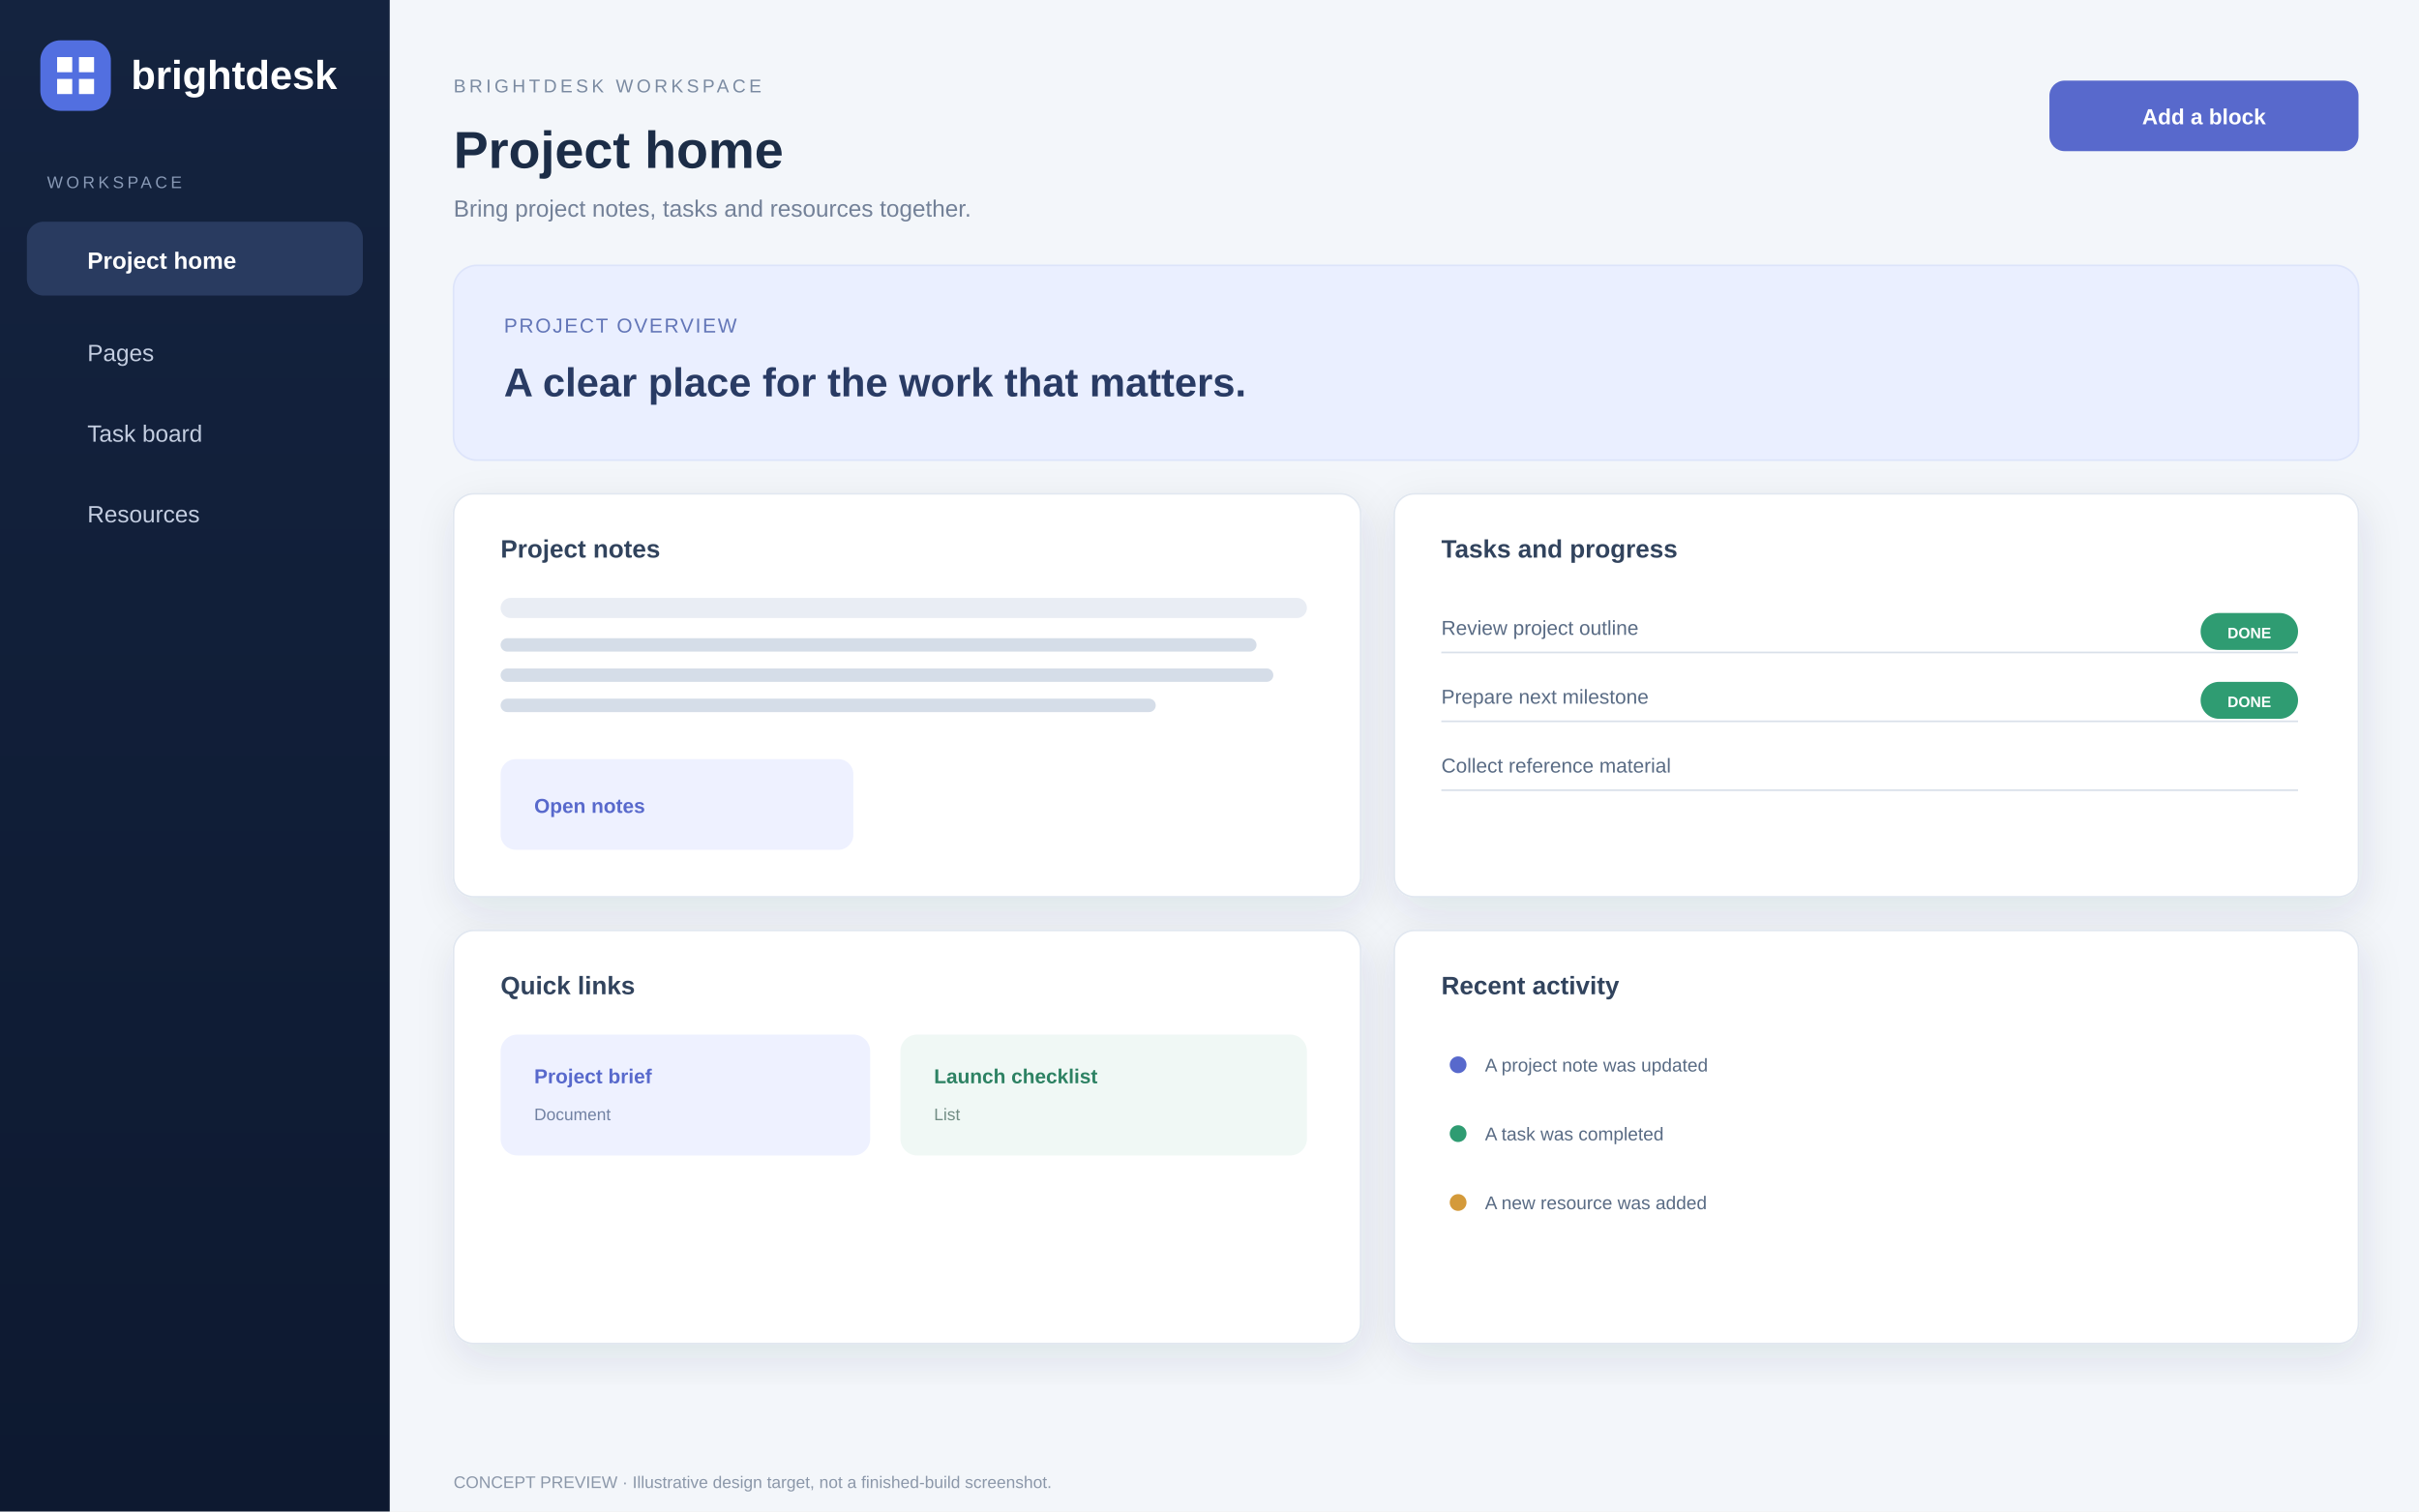
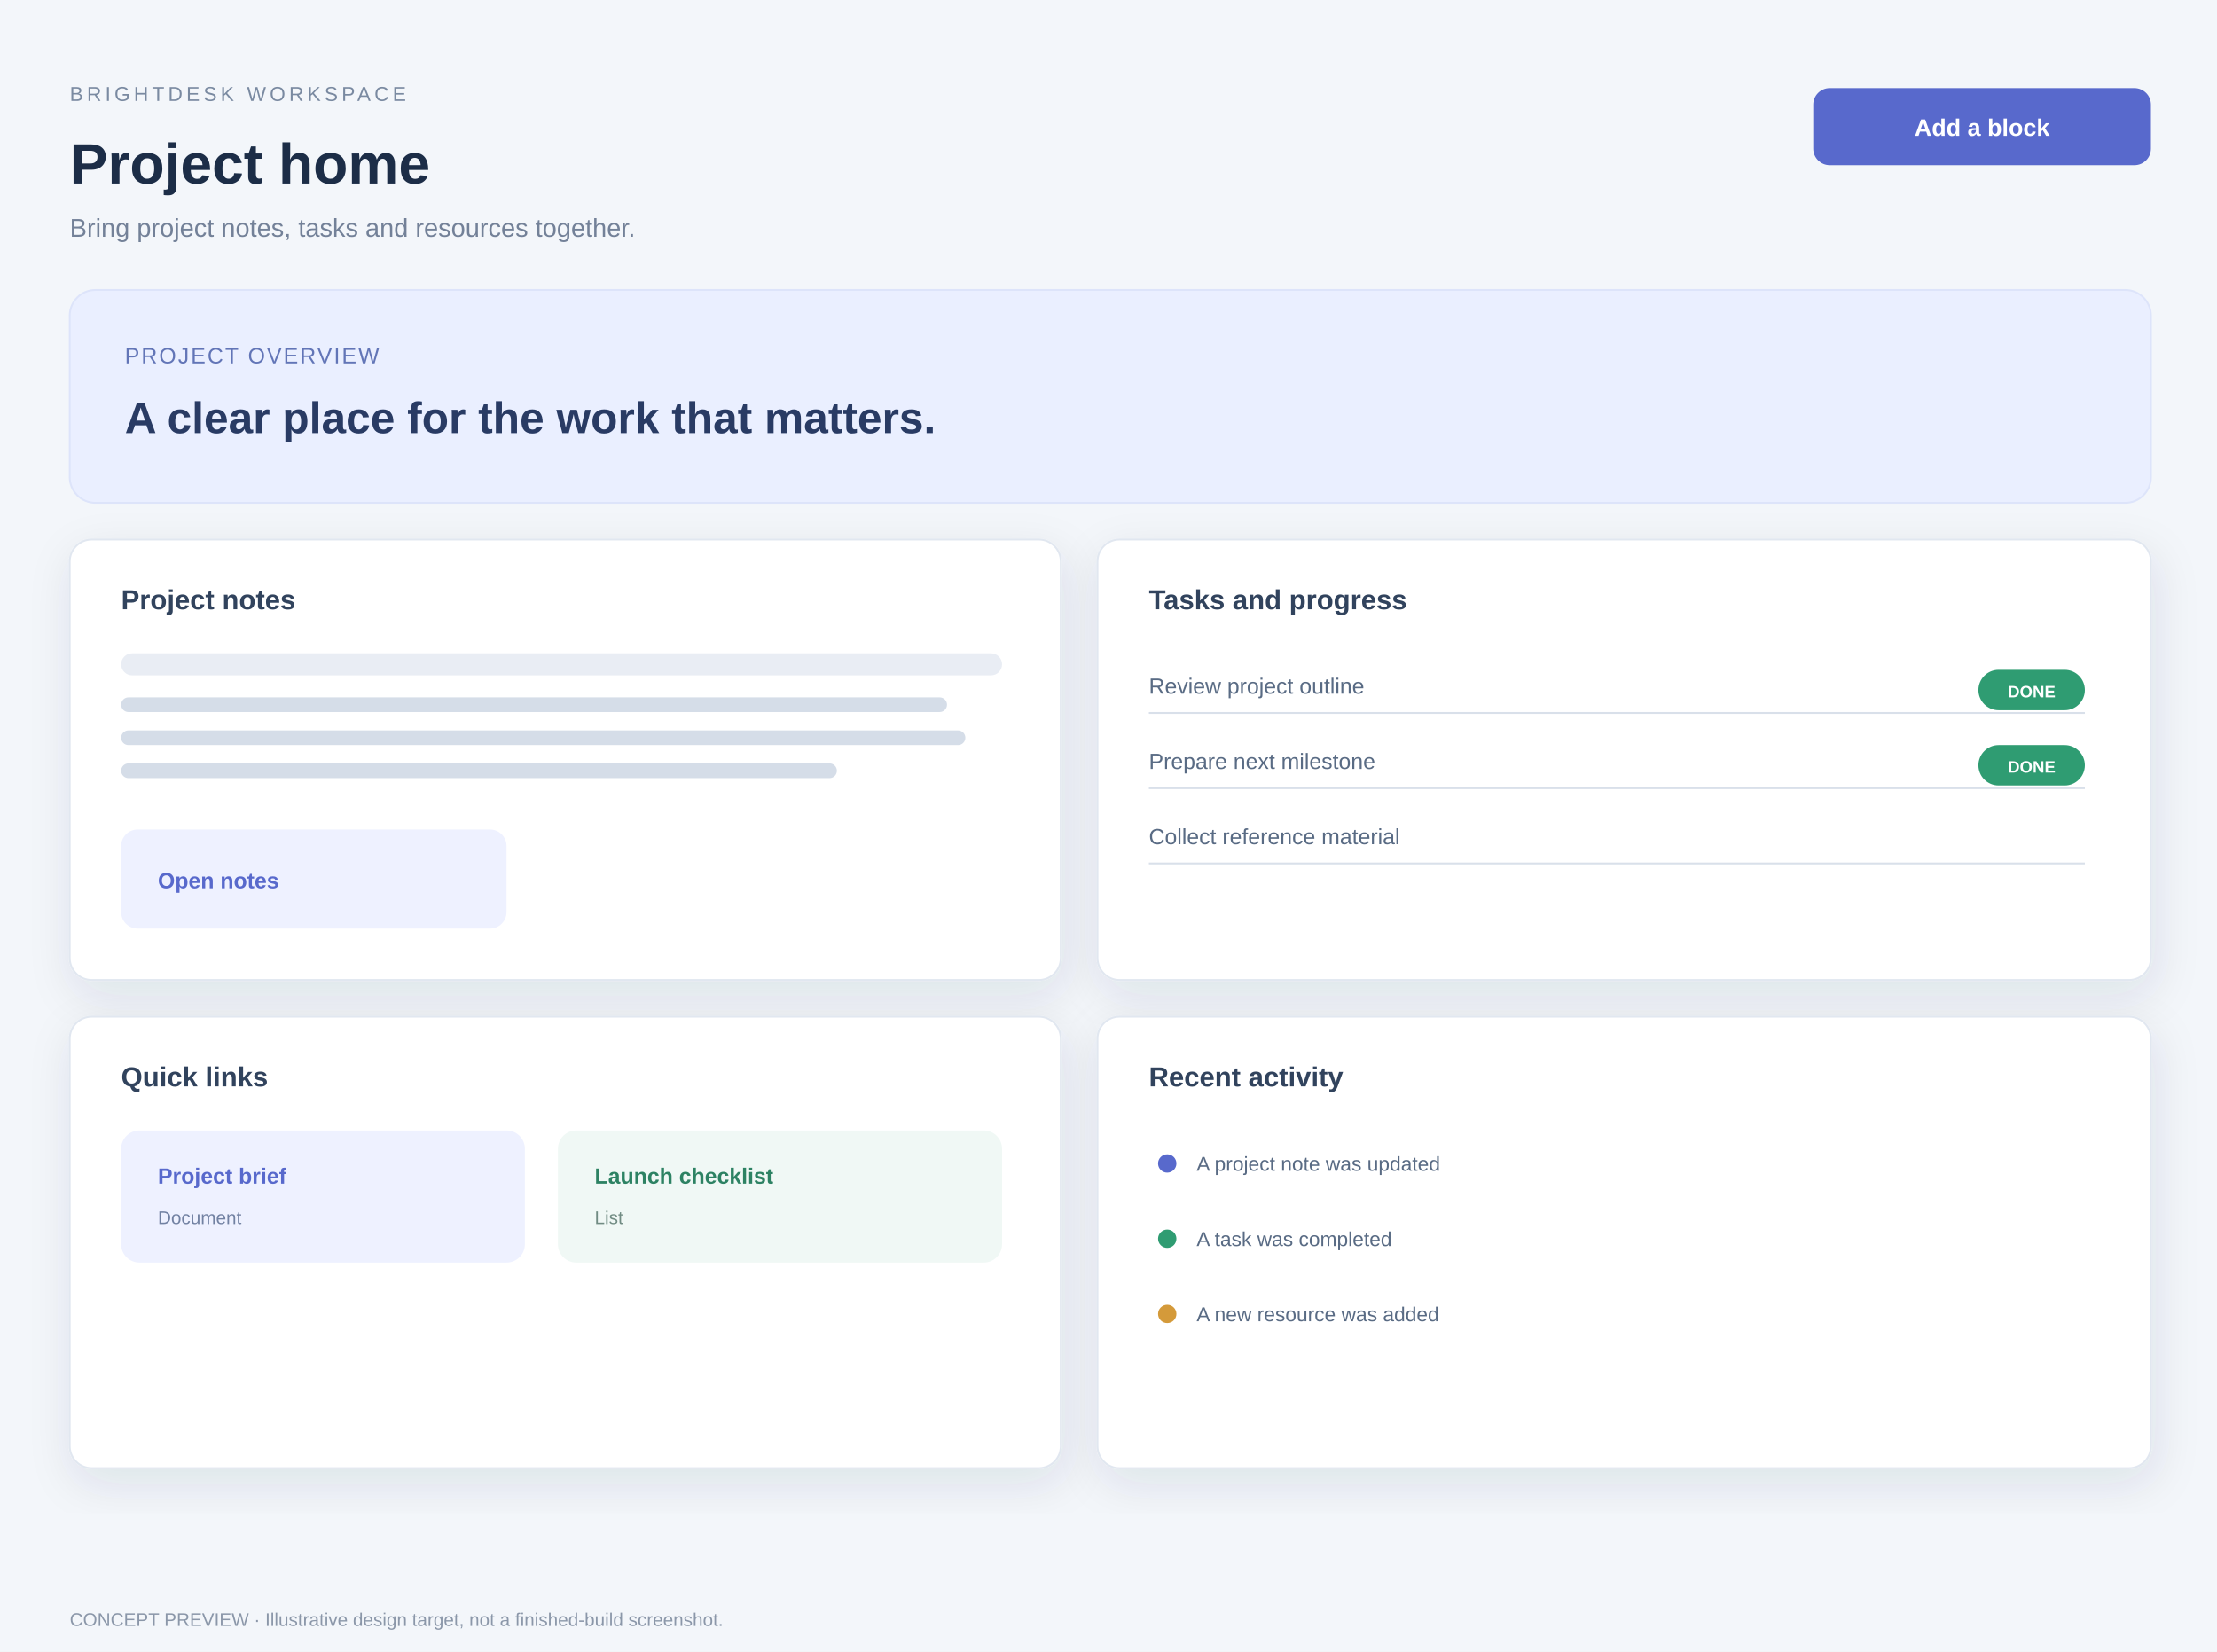
- <svg xmlns="http://www.w3.org/2000/svg" width="1440" height="900" viewBox="0 0 1440 900" role="img" aria-labelledby="t d">
+ <svg xmlns="http://www.w3.org/2000/svg" width="1208" height="900" viewBox="232 0 1208 900" role="img" aria-labelledby="t d">
  <defs>
    <linearGradient id="s" x2="0" y2="1">
      <stop stop-color="#14233F" />
      <stop offset="1" stop-color="#0D1930" />
    </linearGradient>
    <filter id="sh">
      <feDropShadow dy="8" stdDeviation="12" flood-color="#1C2D49" flood-opacity=".1" />
    </filter>
  </defs>
  <rect width="1440" height="900" fill="#F3F6FA" />
  <rect width="232" height="900" fill="url(#s)" />
  <rect x="24" y="24" width="42" height="42" rx="12" fill="#526FE0" />
  <path d="M34 34h9v9h-9zm13 0h9v9h-9zM34 47h9v9h-9zm13 0h9v9h-9z" fill="#fff" />
  <text x="78" y="53" font-family="Arial" font-size="24" font-weight="700" fill="#fff">brightdesk</text>
  <text x="28" y="112" font-family="Arial" font-size="10" letter-spacing="2" fill="#899AB6">WORKSPACE</text>
  <rect x="16" y="132" width="200" height="44" rx="10" fill="#293B60" />
  <text x="52" y="160" font-family="Arial" font-size="14" font-weight="700" fill="#fff">Project home</text>
  <text x="52" y="215" font-family="Arial" font-size="14" fill="#C3CDE0">Pages</text>
  <text x="52" y="263" font-family="Arial" font-size="14" fill="#C3CDE0">Task board</text>
  <text x="52" y="311" font-family="Arial" font-size="14" fill="#C3CDE0">Resources</text>
  <text x="270" y="55" font-family="Arial" font-size="11" letter-spacing="2" fill="#7A8AA1">BRIGHTDESK WORKSPACE</text>
  <text x="270" y="100" font-family="Arial" font-size="31" font-weight="700" fill="#1C2D47">Project home</text>
  <text x="270" y="129" font-family="Arial" font-size="14" fill="#738198">Bring project notes, tasks and resources together.</text>
  <rect x="1220" y="48" width="184" height="42" rx="9" fill="#5869CC" />
  <text x="1312" y="74" text-anchor="middle" font-family="Arial" font-size="13" font-weight="700" fill="#fff">Add a block</text>
  <rect x="270" y="158" width="1134" height="116" rx="14" fill="#EAEFFF" stroke="#DDE4FA" />
  <text x="300" y="198" font-family="Arial" font-size="12" letter-spacing="1" fill="#6275B7">PROJECT OVERVIEW</text>
  <text x="300" y="236" font-family="Arial" font-size="24" font-weight="700" fill="#293B64">A clear place for the work that matters.</text>
  <rect x="270" y="294" width="540" height="240" rx="12" fill="#fff" stroke="#E1E7F0" filter="url(#sh)" />
  <text x="298" y="332" font-family="Arial" font-size="15" font-weight="700" fill="#31435D">Project notes</text>
  <rect x="298" y="356" width="480" height="12" rx="6" fill="#E9EDF4" />
  <rect x="298" y="380" width="450" height="8" rx="4" fill="#D5DDE8" />
  <rect x="298" y="398" width="460" height="8" rx="4" fill="#D5DDE8" />
  <rect x="298" y="416" width="390" height="8" rx="4" fill="#D5DDE8" />
  <rect x="298" y="452" width="210" height="54" rx="9" fill="#EEF1FF" />
  <text x="318" y="484" font-family="Arial" font-size="12" font-weight="700" fill="#5869CC">Open notes</text>
  <rect x="830" y="294" width="574" height="240" rx="12" fill="#fff" stroke="#E1E7F0" filter="url(#sh)" />
  <text x="858" y="332" font-family="Arial" font-size="15" font-weight="700" fill="#31435D">Tasks and progress</text>
  <g font-family="Arial" font-size="12" fill="#596B84">
    <text x="858" y="378">Review project outline</text>
    <text x="858" y="419">Prepare next milestone</text>
    <text x="858" y="460">Collect reference material</text>
  </g>
  <g fill="#D9E0EA">
    <rect x="858" y="388" width="510" height="1" />
    <rect x="858" y="429" width="510" height="1" />
    <rect x="858" y="470" width="510" height="1" />
  </g>
  <g fill="#2F9C72">
    <rect x="1310" y="365" width="58" height="22" rx="11" />
    <rect x="1310" y="406" width="58" height="22" rx="11" />
  </g>
  <text x="1339" y="380" text-anchor="middle" font-family="Arial" font-size="9" font-weight="700" fill="#fff">DONE</text>
  <text x="1339" y="421" text-anchor="middle" font-family="Arial" font-size="9" font-weight="700" fill="#fff">DONE</text>
  <rect x="270" y="554" width="540" height="246" rx="12" fill="#fff" stroke="#E1E7F0" filter="url(#sh)" />
  <text x="298" y="592" font-family="Arial" font-size="15" font-weight="700" fill="#31435D">Quick links</text>
  <rect x="298" y="616" width="220" height="72" rx="10" fill="#EEF1FF" />
  <text x="318" y="645" font-family="Arial" font-size="12" font-weight="700" fill="#5869CC">Project brief</text>
  <text x="318" y="667" font-family="Arial" font-size="10" fill="#7181A2">Document</text>
  <rect x="536" y="616" width="242" height="72" rx="10" fill="#F0F8F5" />
  <text x="556" y="645" font-family="Arial" font-size="12" font-weight="700" fill="#2D8263">Launch checklist</text>
  <text x="556" y="667" font-family="Arial" font-size="10" fill="#718C83">List</text>
  <rect x="830" y="554" width="574" height="246" rx="12" fill="#fff" stroke="#E1E7F0" filter="url(#sh)" />
  <text x="858" y="592" font-family="Arial" font-size="15" font-weight="700" fill="#31435D">Recent activity</text>
  <circle cx="868" cy="634" r="5" fill="#5869CC" />
  <text x="884" y="638" font-family="Arial" font-size="11" fill="#596B84">A project note was updated</text>
  <circle cx="868" cy="675" r="5" fill="#2F9C72" />
  <text x="884" y="679" font-family="Arial" font-size="11" fill="#596B84">A task was completed</text>
  <circle cx="868" cy="716" r="5" fill="#D49A3A" />
  <text x="884" y="720" font-family="Arial" font-size="11" fill="#596B84">A new resource was added</text>
  <text x="270" y="886" font-family="Arial" font-size="10" fill="#8B97A9">CONCEPT PREVIEW · Illustrative design target, not a finished-build screenshot.</text>
</svg>
